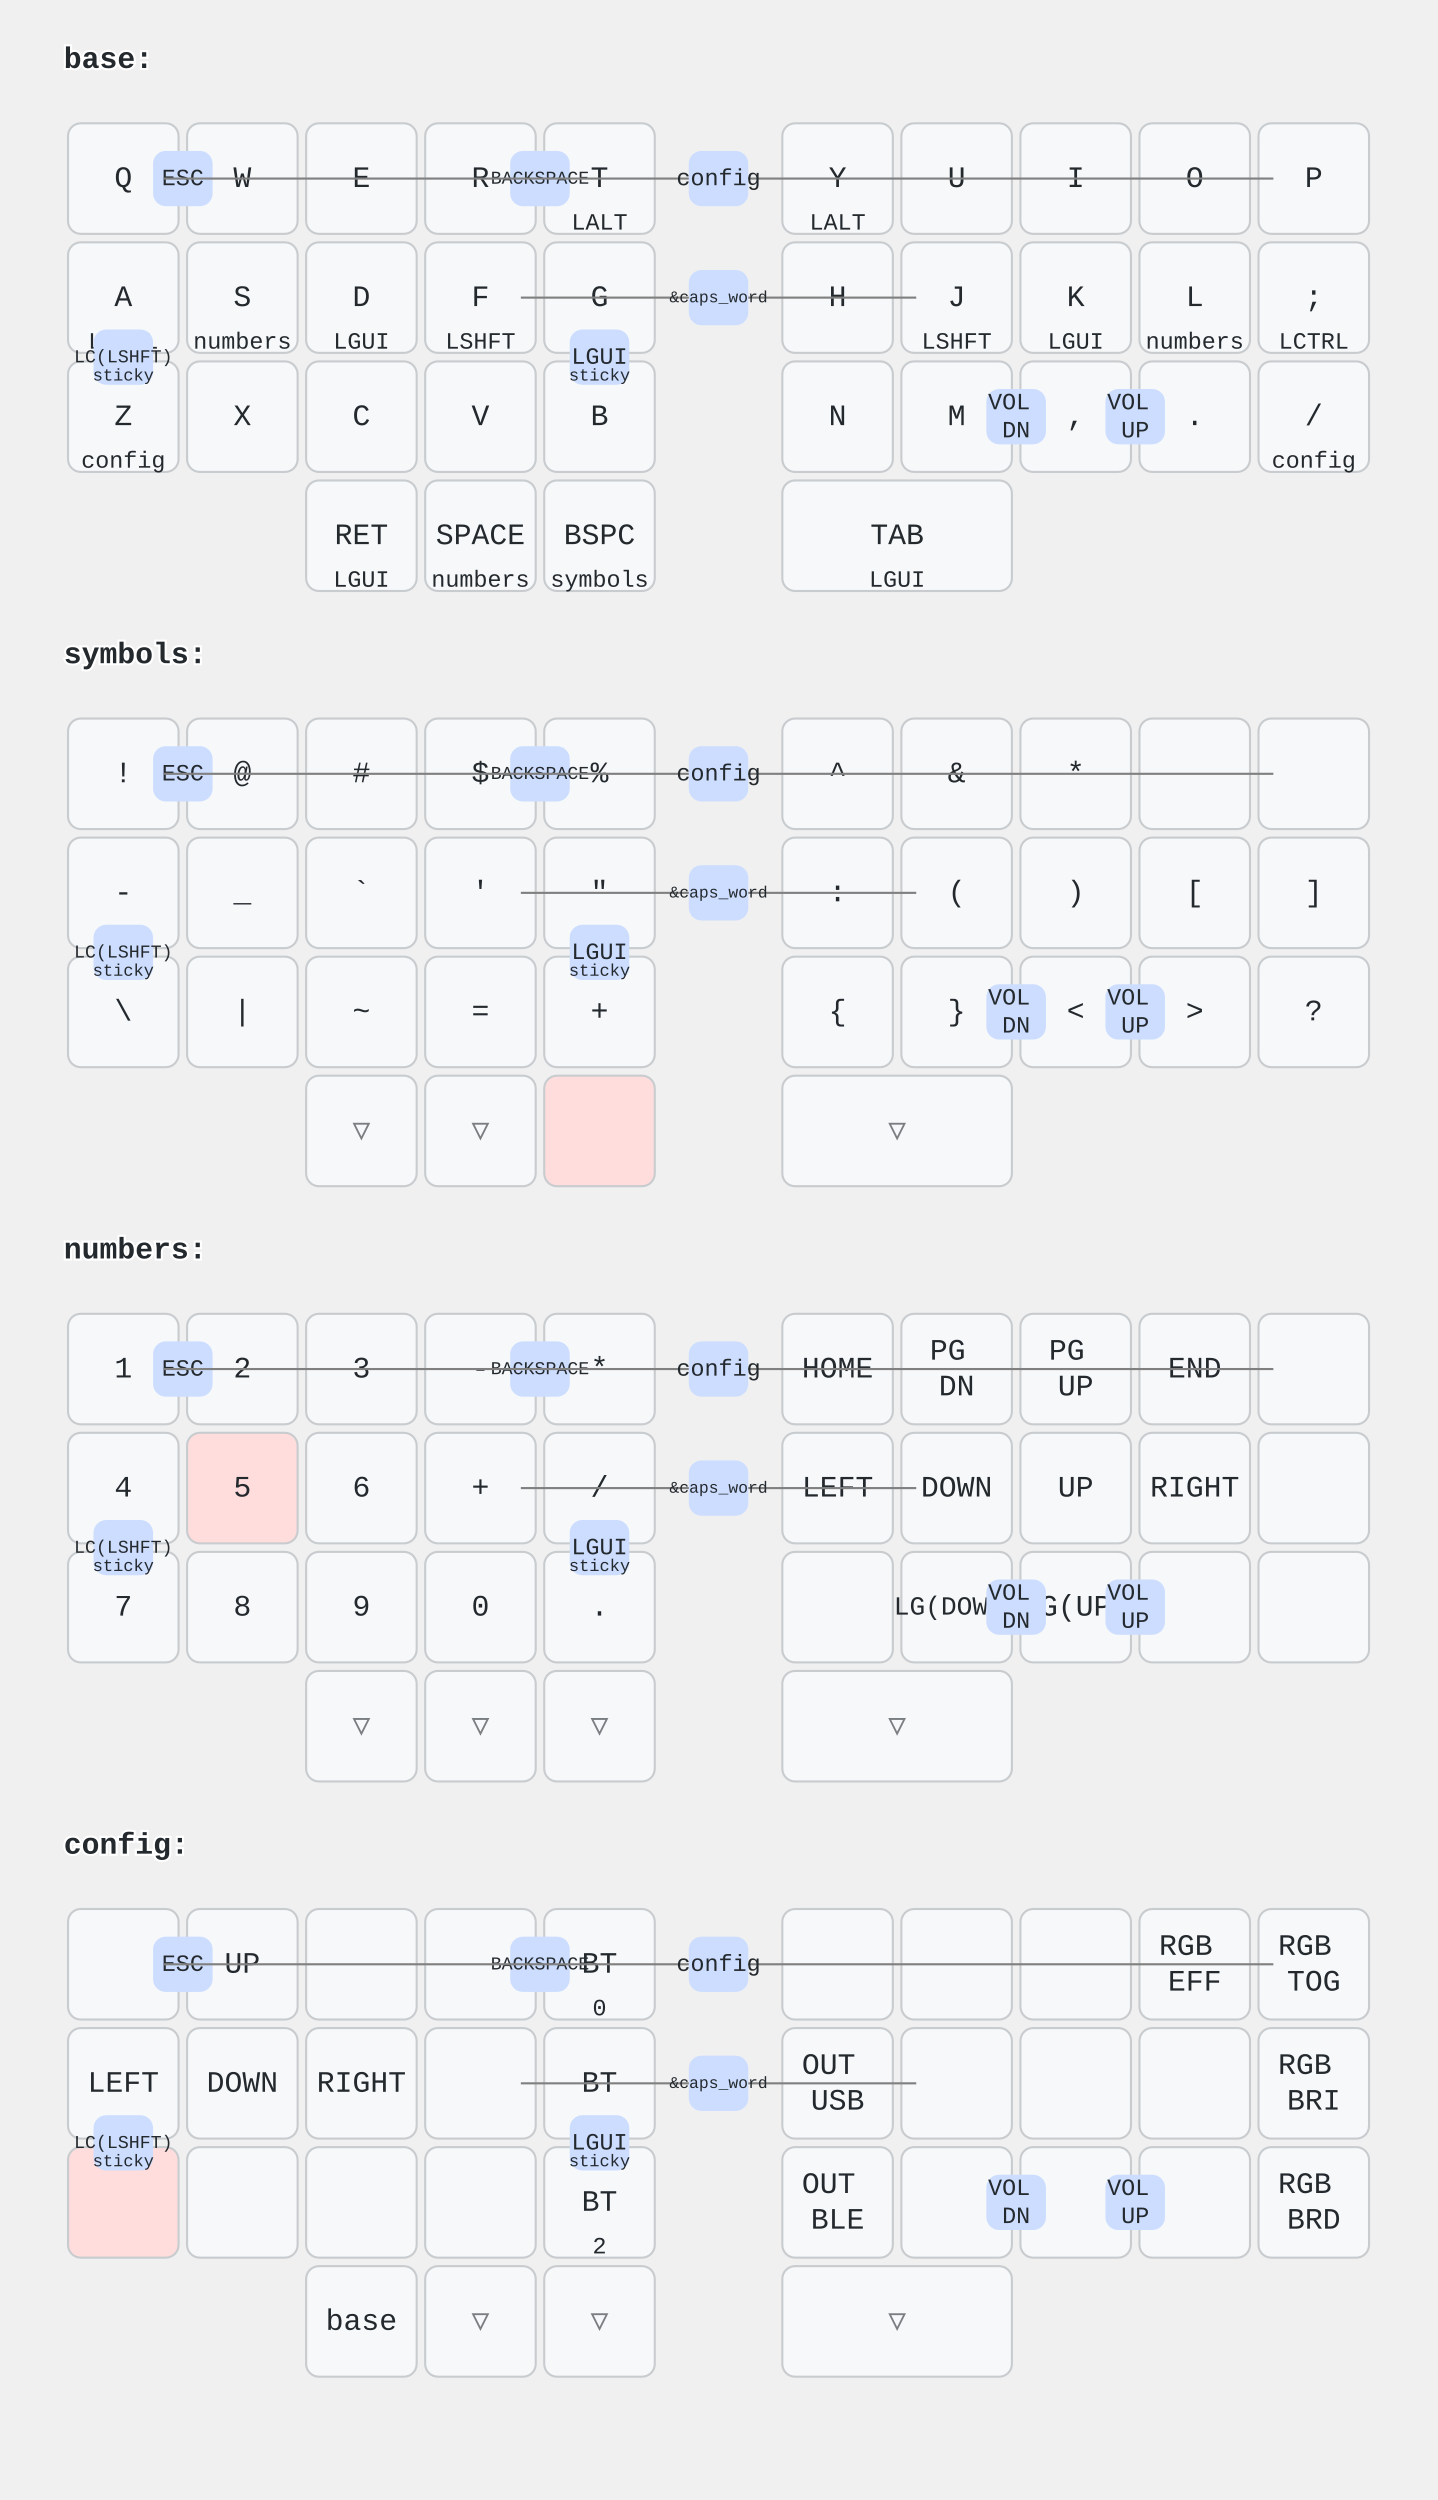
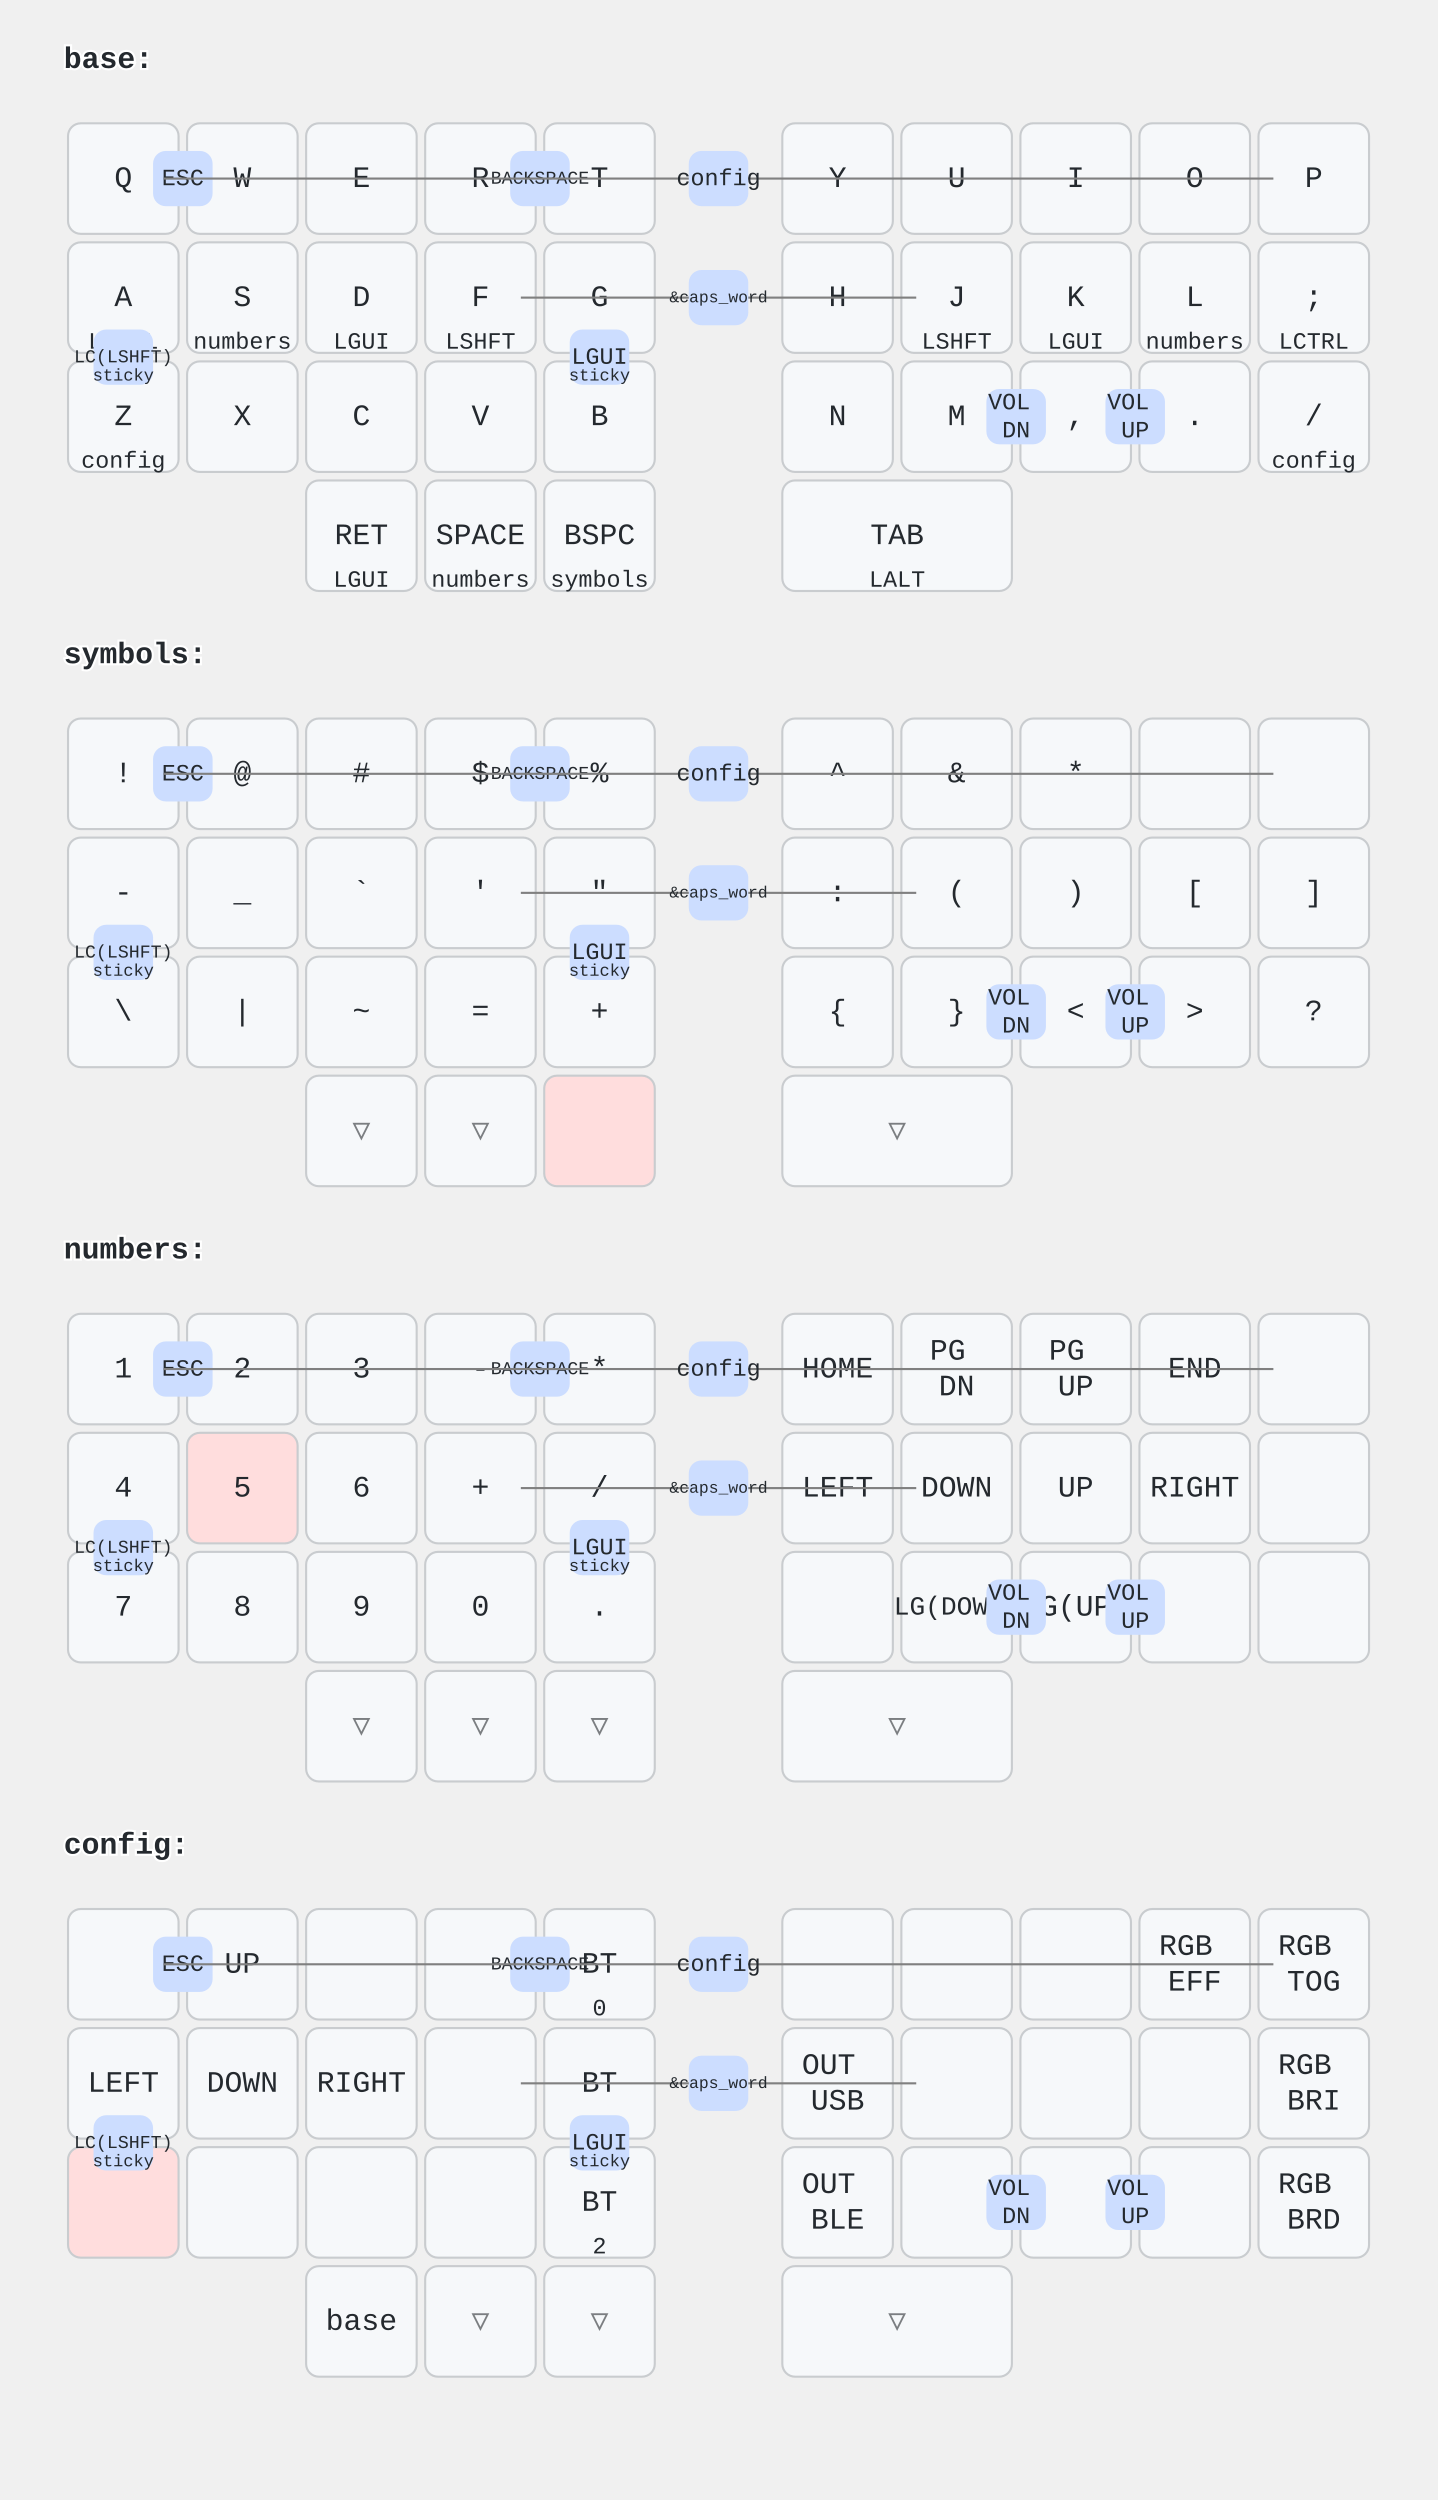
<svg xmlns="http://www.w3.org/2000/svg" width="676" height="1176" viewBox="0 0 676 1176" class="keymap">
  <style>/* inherit to force styles through use tags */
svg path {
    fill: inherit;
}

/* font and background color specifications */
svg.keymap {
    font-family: SFMono-Regular,Consolas,Liberation Mono,Menlo,monospace;
    font-size: 14px;
    font-kerning: normal;
    text-rendering: optimizeLegibility;
    fill: #24292e;
}

/* default key styling */
rect.key {
    fill: #f6f8fa;
    stroke: #c9cccf;
    stroke-width: 1;
}

/* default key side styling, only used is draw_key_sides is set */
rect.side {
    filter: brightness(90%);
}

/* color accent for combo boxes */
rect.combo, rect.combo-separate {
    fill: #cdf;
}

/* color accent for held keys */
rect.held, rect.combo.held {
    fill: #fdd;
}

/* color accent for ghost (optional) keys */
rect.ghost, rect.combo.ghost {
    stroke-dasharray: 4, 4;
    stroke-width: 2;
}

text {
    text-anchor: middle;
    dominant-baseline: middle;
}

/* styling for layer labels */
text.label {
    font-weight: bold;
    text-anchor: start;
    stroke: white;
    stroke-width: 2;
    paint-order: stroke;
}

/* styling for combo tap, and key hold/shifted label text */
text.combo, text.hold, text.shifted {
    font-size: 11px;
}

text.hold {
    text-anchor: middle;
    dominant-baseline: auto;
}

text.shifted {
    text-anchor: middle;
    dominant-baseline: hanging;
}

/* styling for hold/shifted label text in combo box */
text.combo.hold, text.combo.shifted {
    font-size: 8px;
}

/* lighter symbol for transparent keys */
text.trans {
    fill: #7b7e81;
}

/* styling for combo dendrons */
path.combo {
    stroke-width: 1;
    stroke: gray;
    fill: none;
}

/* Start Tabler Icons Cleanup */
/* cannot use height/width with glyphs */
.icon-tabler &gt; path {
    fill: inherit;
    stroke: inherit;
    stroke-width: 2;
}
/* hide tabler's default box */
.icon-tabler &gt; path[stroke="none"][fill="none"] {
    visibility: hidden;
}
/* End Tabler Icons Cleanup */
</style>
  <g transform="translate(30, 0)" class="layer-base">
    <text x="0" y="28" class="label">base:</text>
    <g transform="translate(0, 56)">
      <g transform="translate(28, 28)" class="key keypos-0">
        <rect rx="6" ry="6" x="-26" y="-26" width="52" height="52" class="key" />
        <text x="0" y="0" class="key tap">Q</text>
      </g>
      <g transform="translate(84, 28)" class="key keypos-1">
        <rect rx="6" ry="6" x="-26" y="-26" width="52" height="52" class="key" />
        <text x="0" y="0" class="key tap">W</text>
      </g>
      <g transform="translate(140, 28)" class="key keypos-2">
        <rect rx="6" ry="6" x="-26" y="-26" width="52" height="52" class="key" />
        <text x="0" y="0" class="key tap">E</text>
      </g>
      <g transform="translate(196, 28)" class="key keypos-3">
        <rect rx="6" ry="6" x="-26" y="-26" width="52" height="52" class="key" />
        <text x="0" y="0" class="key tap">R</text>
      </g>
      <g transform="translate(252, 28)" class="key keypos-4">
        <rect rx="6" ry="6" x="-26" y="-26" width="52" height="52" class="key" />
        <text x="0" y="0" class="key tap">T</text>
-         <text x="0" y="24" class="key hold">LALT</text>
      </g>
      <g transform="translate(364, 28)" class="key keypos-5">
        <rect rx="6" ry="6" x="-26" y="-26" width="52" height="52" class="key" />
        <text x="0" y="0" class="key tap">Y</text>
-         <text x="0" y="24" class="key hold">LALT</text>
      </g>
      <g transform="translate(420, 28)" class="key keypos-6">
        <rect rx="6" ry="6" x="-26" y="-26" width="52" height="52" class="key" />
        <text x="0" y="0" class="key tap">U</text>
      </g>
      <g transform="translate(476, 28)" class="key keypos-7">
        <rect rx="6" ry="6" x="-26" y="-26" width="52" height="52" class="key" />
        <text x="0" y="0" class="key tap">I</text>
      </g>
      <g transform="translate(532, 28)" class="key keypos-8">
        <rect rx="6" ry="6" x="-26" y="-26" width="52" height="52" class="key" />
        <text x="0" y="0" class="key tap">O</text>
      </g>
      <g transform="translate(588, 28)" class="key keypos-9">
        <rect rx="6" ry="6" x="-26" y="-26" width="52" height="52" class="key" />
        <text x="0" y="0" class="key tap">P</text>
      </g>
      <g transform="translate(28, 84)" class="key keypos-10">
        <rect rx="6" ry="6" x="-26" y="-26" width="52" height="52" class="key" />
        <text x="0" y="0" class="key tap">A</text>
        <text x="0" y="24" class="key hold">LCTRL</text>
      </g>
      <g transform="translate(84, 84)" class="key keypos-11">
        <rect rx="6" ry="6" x="-26" y="-26" width="52" height="52" class="key" />
        <text x="0" y="0" class="key tap">S</text>
        <text x="0" y="24" class="key hold">numbers</text>
      </g>
      <g transform="translate(140, 84)" class="key keypos-12">
        <rect rx="6" ry="6" x="-26" y="-26" width="52" height="52" class="key" />
        <text x="0" y="0" class="key tap">D</text>
        <text x="0" y="24" class="key hold">LGUI</text>
      </g>
      <g transform="translate(196, 84)" class="key keypos-13">
        <rect rx="6" ry="6" x="-26" y="-26" width="52" height="52" class="key" />
        <text x="0" y="0" class="key tap">F</text>
        <text x="0" y="24" class="key hold">LSHFT</text>
      </g>
      <g transform="translate(252, 84)" class="key keypos-14">
        <rect rx="6" ry="6" x="-26" y="-26" width="52" height="52" class="key" />
        <text x="0" y="0" class="key tap">G</text>
      </g>
      <g transform="translate(364, 84)" class="key keypos-15">
        <rect rx="6" ry="6" x="-26" y="-26" width="52" height="52" class="key" />
        <text x="0" y="0" class="key tap">H</text>
      </g>
      <g transform="translate(420, 84)" class="key keypos-16">
        <rect rx="6" ry="6" x="-26" y="-26" width="52" height="52" class="key" />
        <text x="0" y="0" class="key tap">J</text>
        <text x="0" y="24" class="key hold">LSHFT</text>
      </g>
      <g transform="translate(476, 84)" class="key keypos-17">
        <rect rx="6" ry="6" x="-26" y="-26" width="52" height="52" class="key" />
        <text x="0" y="0" class="key tap">K</text>
        <text x="0" y="24" class="key hold">LGUI</text>
      </g>
      <g transform="translate(532, 84)" class="key keypos-18">
        <rect rx="6" ry="6" x="-26" y="-26" width="52" height="52" class="key" />
        <text x="0" y="0" class="key tap">L</text>
        <text x="0" y="24" class="key hold">numbers</text>
      </g>
      <g transform="translate(588, 84)" class="key keypos-19">
        <rect rx="6" ry="6" x="-26" y="-26" width="52" height="52" class="key" />
        <text x="0" y="0" class="key tap">;</text>
        <text x="0" y="24" class="key hold">LCTRL</text>
      </g>
      <g transform="translate(28, 140)" class="key keypos-20">
        <rect rx="6" ry="6" x="-26" y="-26" width="52" height="52" class="key" />
        <text x="0" y="0" class="key tap">Z</text>
        <text x="0" y="24" class="key hold">config</text>
      </g>
      <g transform="translate(84, 140)" class="key keypos-21">
        <rect rx="6" ry="6" x="-26" y="-26" width="52" height="52" class="key" />
        <text x="0" y="0" class="key tap">X</text>
      </g>
      <g transform="translate(140, 140)" class="key keypos-22">
        <rect rx="6" ry="6" x="-26" y="-26" width="52" height="52" class="key" />
        <text x="0" y="0" class="key tap">C</text>
      </g>
      <g transform="translate(196, 140)" class="key keypos-23">
        <rect rx="6" ry="6" x="-26" y="-26" width="52" height="52" class="key" />
        <text x="0" y="0" class="key tap">V</text>
      </g>
      <g transform="translate(252, 140)" class="key keypos-24">
        <rect rx="6" ry="6" x="-26" y="-26" width="52" height="52" class="key" />
        <text x="0" y="0" class="key tap">B</text>
      </g>
      <g transform="translate(364, 140)" class="key keypos-25">
        <rect rx="6" ry="6" x="-26" y="-26" width="52" height="52" class="key" />
        <text x="0" y="0" class="key tap">N</text>
      </g>
      <g transform="translate(420, 140)" class="key keypos-26">
        <rect rx="6" ry="6" x="-26" y="-26" width="52" height="52" class="key" />
        <text x="0" y="0" class="key tap">M</text>
      </g>
      <g transform="translate(476, 140)" class="key keypos-27">
        <rect rx="6" ry="6" x="-26" y="-26" width="52" height="52" class="key" />
        <text x="0" y="0" class="key tap">,</text>
      </g>
      <g transform="translate(532, 140)" class="key keypos-28">
        <rect rx="6" ry="6" x="-26" y="-26" width="52" height="52" class="key" />
        <text x="0" y="0" class="key tap">.</text>
      </g>
      <g transform="translate(588, 140)" class="key keypos-29">
        <rect rx="6" ry="6" x="-26" y="-26" width="52" height="52" class="key" />
        <text x="0" y="0" class="key tap">/</text>
        <text x="0" y="24" class="key hold">config</text>
      </g>
      <g transform="translate(140, 196)" class="key keypos-30">
        <rect rx="6" ry="6" x="-26" y="-26" width="52" height="52" class="key" />
        <text x="0" y="0" class="key tap">RET</text>
        <text x="0" y="24" class="key hold">LGUI</text>
      </g>
      <g transform="translate(196, 196)" class="key keypos-31">
        <rect rx="6" ry="6" x="-26" y="-26" width="52" height="52" class="key" />
        <text x="0" y="0" class="key tap">SPACE</text>
        <text x="0" y="24" class="key hold">numbers</text>
      </g>
      <g transform="translate(252, 196)" class="key keypos-32">
        <rect rx="6" ry="6" x="-26" y="-26" width="52" height="52" class="key" />
        <text x="0" y="0" class="key tap">BSPC</text>
        <text x="0" y="24" class="key hold">symbols</text>
      </g>
      <g transform="translate(392, 196)" class="key keypos-33">
        <rect rx="6" ry="6" x="-54" y="-26" width="108" height="52" class="key" />
        <text x="0" y="0" class="key tap">TAB</text>
-         <text x="0" y="24" class="key hold">LGUI</text>
+         <text x="0" y="24" class="key hold">LALT</text>
      </g>
      <g class="combo combopos-0">
        <rect rx="6" ry="6" x="42" y="15" width="28" height="26" class="combo" />
        <text x="56" y="28" class="combo tap">ESC</text>
      </g>
      <g class="combo combopos-1">
        <rect rx="6" ry="6" x="238" y="99" width="28" height="26" class="combo" />
        <text x="252" y="112" class="combo tap">LGUI</text>
        <text x="252" y="123" class="combo hold">sticky</text>
      </g>
      <g class="combo combopos-2">
        <rect rx="6" ry="6" x="210" y="15" width="28" height="26" class="combo" />
        <text x="224" y="28" class="combo tap">
          <tspan style="font-size: 78%">BACKSPACE</tspan>
        </text>
      </g>
      <g class="combo combopos-3">
        <rect rx="6" ry="6" x="434" y="127" width="28" height="26" class="combo" />
        <text x="448" y="140" class="combo tap">
          <tspan x="448" dy="-0.6em">VOL</tspan>
          <tspan x="448" dy="1.2em">DN</tspan>
        </text>
      </g>
      <g class="combo combopos-4">
        <rect rx="6" ry="6" x="490" y="127" width="28" height="26" class="combo" />
        <text x="504" y="140" class="combo tap">
          <tspan x="504" dy="-0.6em">VOL</tspan>
          <tspan x="504" dy="1.2em">UP</tspan>
        </text>
      </g>
      <g class="combo combopos-5">
        <path d="M308,84 l-93,0" class="combo" />
        <path d="M308,84 l93,0" class="combo" />
        <rect rx="6" ry="6" x="294" y="71" width="28" height="26" class="combo" />
        <text x="308" y="84" class="combo tap">
          <tspan style="font-size: 70%">&amp;caps_word</tspan>
        </text>
      </g>
      <g class="combo combopos-6">
        <rect rx="6" ry="6" x="14" y="99" width="28" height="26" class="combo" />
        <text x="28" y="112" class="combo tap">
          <tspan style="font-size: 78%">LC(LSHFT)</tspan>
        </text>
        <text x="28" y="123" class="combo hold">sticky</text>
      </g>
      <g class="combo combopos-7">
        <path d="M308,28 l-261,0" class="combo" />
        <path d="M308,28 l261,0" class="combo" />
        <rect rx="6" ry="6" x="294" y="15" width="28" height="26" class="combo" />
        <text x="308" y="28" class="combo tap">config</text>
      </g>
    </g>
  </g>
  <g transform="translate(30, 280)" class="layer-symbols">
    <text x="0" y="28" class="label">symbols:</text>
    <g transform="translate(0, 56)">
      <g transform="translate(28, 28)" class="key keypos-0">
        <rect rx="6" ry="6" x="-26" y="-26" width="52" height="52" class="key" />
        <text x="0" y="0" class="key tap">!</text>
      </g>
      <g transform="translate(84, 28)" class="key keypos-1">
        <rect rx="6" ry="6" x="-26" y="-26" width="52" height="52" class="key" />
        <text x="0" y="0" class="key tap">@</text>
      </g>
      <g transform="translate(140, 28)" class="key keypos-2">
        <rect rx="6" ry="6" x="-26" y="-26" width="52" height="52" class="key" />
        <text x="0" y="0" class="key tap">#</text>
      </g>
      <g transform="translate(196, 28)" class="key keypos-3">
        <rect rx="6" ry="6" x="-26" y="-26" width="52" height="52" class="key" />
        <text x="0" y="0" class="key tap">$</text>
      </g>
      <g transform="translate(252, 28)" class="key keypos-4">
        <rect rx="6" ry="6" x="-26" y="-26" width="52" height="52" class="key" />
        <text x="0" y="0" class="key tap">%</text>
      </g>
      <g transform="translate(364, 28)" class="key keypos-5">
        <rect rx="6" ry="6" x="-26" y="-26" width="52" height="52" class="key" />
        <text x="0" y="0" class="key tap">^</text>
      </g>
      <g transform="translate(420, 28)" class="key keypos-6">
        <rect rx="6" ry="6" x="-26" y="-26" width="52" height="52" class="key" />
        <text x="0" y="0" class="key tap">&amp;</text>
      </g>
      <g transform="translate(476, 28)" class="key keypos-7">
        <rect rx="6" ry="6" x="-26" y="-26" width="52" height="52" class="key" />
        <text x="0" y="0" class="key tap">*</text>
      </g>
      <g transform="translate(532, 28)" class="key keypos-8">
        <rect rx="6" ry="6" x="-26" y="-26" width="52" height="52" class="key" />
      </g>
      <g transform="translate(588, 28)" class="key keypos-9">
        <rect rx="6" ry="6" x="-26" y="-26" width="52" height="52" class="key" />
      </g>
      <g transform="translate(28, 84)" class="key keypos-10">
        <rect rx="6" ry="6" x="-26" y="-26" width="52" height="52" class="key" />
        <text x="0" y="0" class="key tap">-</text>
      </g>
      <g transform="translate(84, 84)" class="key keypos-11">
        <rect rx="6" ry="6" x="-26" y="-26" width="52" height="52" class="key" />
        <text x="0" y="0" class="key tap">_</text>
      </g>
      <g transform="translate(140, 84)" class="key keypos-12">
        <rect rx="6" ry="6" x="-26" y="-26" width="52" height="52" class="key" />
        <text x="0" y="0" class="key tap">`</text>
      </g>
      <g transform="translate(196, 84)" class="key keypos-13">
        <rect rx="6" ry="6" x="-26" y="-26" width="52" height="52" class="key" />
        <text x="0" y="0" class="key tap">'</text>
      </g>
      <g transform="translate(252, 84)" class="key keypos-14">
        <rect rx="6" ry="6" x="-26" y="-26" width="52" height="52" class="key" />
        <text x="0" y="0" class="key tap">"</text>
      </g>
      <g transform="translate(364, 84)" class="key keypos-15">
        <rect rx="6" ry="6" x="-26" y="-26" width="52" height="52" class="key" />
        <text x="0" y="0" class="key tap">:</text>
      </g>
      <g transform="translate(420, 84)" class="key keypos-16">
        <rect rx="6" ry="6" x="-26" y="-26" width="52" height="52" class="key" />
        <text x="0" y="0" class="key tap">(</text>
      </g>
      <g transform="translate(476, 84)" class="key keypos-17">
        <rect rx="6" ry="6" x="-26" y="-26" width="52" height="52" class="key" />
        <text x="0" y="0" class="key tap">)</text>
      </g>
      <g transform="translate(532, 84)" class="key keypos-18">
        <rect rx="6" ry="6" x="-26" y="-26" width="52" height="52" class="key" />
        <text x="0" y="0" class="key tap">[</text>
      </g>
      <g transform="translate(588, 84)" class="key keypos-19">
        <rect rx="6" ry="6" x="-26" y="-26" width="52" height="52" class="key" />
        <text x="0" y="0" class="key tap">]</text>
      </g>
      <g transform="translate(28, 140)" class="key keypos-20">
        <rect rx="6" ry="6" x="-26" y="-26" width="52" height="52" class="key" />
        <text x="0" y="0" class="key tap">\</text>
      </g>
      <g transform="translate(84, 140)" class="key keypos-21">
        <rect rx="6" ry="6" x="-26" y="-26" width="52" height="52" class="key" />
        <text x="0" y="0" class="key tap">|</text>
      </g>
      <g transform="translate(140, 140)" class="key keypos-22">
        <rect rx="6" ry="6" x="-26" y="-26" width="52" height="52" class="key" />
        <text x="0" y="0" class="key tap">~</text>
      </g>
      <g transform="translate(196, 140)" class="key keypos-23">
        <rect rx="6" ry="6" x="-26" y="-26" width="52" height="52" class="key" />
        <text x="0" y="0" class="key tap">=</text>
      </g>
      <g transform="translate(252, 140)" class="key keypos-24">
        <rect rx="6" ry="6" x="-26" y="-26" width="52" height="52" class="key" />
        <text x="0" y="0" class="key tap">+</text>
      </g>
      <g transform="translate(364, 140)" class="key keypos-25">
        <rect rx="6" ry="6" x="-26" y="-26" width="52" height="52" class="key" />
        <text x="0" y="0" class="key tap">{</text>
      </g>
      <g transform="translate(420, 140)" class="key keypos-26">
        <rect rx="6" ry="6" x="-26" y="-26" width="52" height="52" class="key" />
        <text x="0" y="0" class="key tap">}</text>
      </g>
      <g transform="translate(476, 140)" class="key keypos-27">
        <rect rx="6" ry="6" x="-26" y="-26" width="52" height="52" class="key" />
        <text x="0" y="0" class="key tap">&lt;</text>
      </g>
      <g transform="translate(532, 140)" class="key keypos-28">
        <rect rx="6" ry="6" x="-26" y="-26" width="52" height="52" class="key" />
        <text x="0" y="0" class="key tap">&gt;</text>
      </g>
      <g transform="translate(588, 140)" class="key keypos-29">
        <rect rx="6" ry="6" x="-26" y="-26" width="52" height="52" class="key" />
        <text x="0" y="0" class="key tap">?</text>
      </g>
      <g transform="translate(140, 196)" class="key trans keypos-30">
        <rect rx="6" ry="6" x="-26" y="-26" width="52" height="52" class="key trans" />
        <text x="0" y="0" class="key trans tap">▽</text>
      </g>
      <g transform="translate(196, 196)" class="key trans keypos-31">
        <rect rx="6" ry="6" x="-26" y="-26" width="52" height="52" class="key trans" />
        <text x="0" y="0" class="key trans tap">▽</text>
      </g>
      <g transform="translate(252, 196)" class="key held keypos-32">
        <rect rx="6" ry="6" x="-26" y="-26" width="52" height="52" class="key held" />
      </g>
      <g transform="translate(392, 196)" class="key trans keypos-33">
        <rect rx="6" ry="6" x="-54" y="-26" width="108" height="52" class="key trans" />
        <text x="0" y="0" class="key trans tap">▽</text>
      </g>
      <g class="combo combopos-0">
        <rect rx="6" ry="6" x="42" y="15" width="28" height="26" class="combo" />
        <text x="56" y="28" class="combo tap">ESC</text>
      </g>
      <g class="combo combopos-1">
        <rect rx="6" ry="6" x="238" y="99" width="28" height="26" class="combo" />
        <text x="252" y="112" class="combo tap">LGUI</text>
        <text x="252" y="123" class="combo hold">sticky</text>
      </g>
      <g class="combo combopos-2">
        <rect rx="6" ry="6" x="210" y="15" width="28" height="26" class="combo" />
        <text x="224" y="28" class="combo tap">
          <tspan style="font-size: 78%">BACKSPACE</tspan>
        </text>
      </g>
      <g class="combo combopos-3">
        <rect rx="6" ry="6" x="434" y="127" width="28" height="26" class="combo" />
        <text x="448" y="140" class="combo tap">
          <tspan x="448" dy="-0.6em">VOL</tspan>
          <tspan x="448" dy="1.2em">DN</tspan>
        </text>
      </g>
      <g class="combo combopos-4">
        <rect rx="6" ry="6" x="490" y="127" width="28" height="26" class="combo" />
        <text x="504" y="140" class="combo tap">
          <tspan x="504" dy="-0.6em">VOL</tspan>
          <tspan x="504" dy="1.2em">UP</tspan>
        </text>
      </g>
      <g class="combo combopos-5">
        <path d="M308,84 l-93,0" class="combo" />
        <path d="M308,84 l93,0" class="combo" />
        <rect rx="6" ry="6" x="294" y="71" width="28" height="26" class="combo" />
        <text x="308" y="84" class="combo tap">
          <tspan style="font-size: 70%">&amp;caps_word</tspan>
        </text>
      </g>
      <g class="combo combopos-6">
        <rect rx="6" ry="6" x="14" y="99" width="28" height="26" class="combo" />
        <text x="28" y="112" class="combo tap">
          <tspan style="font-size: 78%">LC(LSHFT)</tspan>
        </text>
        <text x="28" y="123" class="combo hold">sticky</text>
      </g>
      <g class="combo combopos-7">
        <path d="M308,28 l-261,0" class="combo" />
        <path d="M308,28 l261,0" class="combo" />
        <rect rx="6" ry="6" x="294" y="15" width="28" height="26" class="combo" />
        <text x="308" y="28" class="combo tap">config</text>
      </g>
    </g>
  </g>
  <g transform="translate(30, 560)" class="layer-numbers">
    <text x="0" y="28" class="label">numbers:</text>
    <g transform="translate(0, 56)">
      <g transform="translate(28, 28)" class="key keypos-0">
        <rect rx="6" ry="6" x="-26" y="-26" width="52" height="52" class="key" />
        <text x="0" y="0" class="key tap">1</text>
      </g>
      <g transform="translate(84, 28)" class="key keypos-1">
        <rect rx="6" ry="6" x="-26" y="-26" width="52" height="52" class="key" />
        <text x="0" y="0" class="key tap">2</text>
      </g>
      <g transform="translate(140, 28)" class="key keypos-2">
        <rect rx="6" ry="6" x="-26" y="-26" width="52" height="52" class="key" />
        <text x="0" y="0" class="key tap">3</text>
      </g>
      <g transform="translate(196, 28)" class="key keypos-3">
        <rect rx="6" ry="6" x="-26" y="-26" width="52" height="52" class="key" />
        <text x="0" y="0" class="key tap">-</text>
      </g>
      <g transform="translate(252, 28)" class="key keypos-4">
        <rect rx="6" ry="6" x="-26" y="-26" width="52" height="52" class="key" />
        <text x="0" y="0" class="key tap">*</text>
      </g>
      <g transform="translate(364, 28)" class="key keypos-5">
        <rect rx="6" ry="6" x="-26" y="-26" width="52" height="52" class="key" />
        <text x="0" y="0" class="key tap">HOME</text>
      </g>
      <g transform="translate(420, 28)" class="key keypos-6">
        <rect rx="6" ry="6" x="-26" y="-26" width="52" height="52" class="key" />
        <text x="0" y="0" class="key tap">
          <tspan x="0" dy="-0.6em">PG</tspan>
          <tspan x="0" dy="1.2em">DN</tspan>
        </text>
      </g>
      <g transform="translate(476, 28)" class="key keypos-7">
        <rect rx="6" ry="6" x="-26" y="-26" width="52" height="52" class="key" />
        <text x="0" y="0" class="key tap">
          <tspan x="0" dy="-0.6em">PG</tspan>
          <tspan x="0" dy="1.2em">UP</tspan>
        </text>
      </g>
      <g transform="translate(532, 28)" class="key keypos-8">
        <rect rx="6" ry="6" x="-26" y="-26" width="52" height="52" class="key" />
        <text x="0" y="0" class="key tap">END</text>
      </g>
      <g transform="translate(588, 28)" class="key keypos-9">
        <rect rx="6" ry="6" x="-26" y="-26" width="52" height="52" class="key" />
      </g>
      <g transform="translate(28, 84)" class="key keypos-10">
        <rect rx="6" ry="6" x="-26" y="-26" width="52" height="52" class="key" />
        <text x="0" y="0" class="key tap">4</text>
      </g>
      <g transform="translate(84, 84)" class="key held keypos-11">
        <rect rx="6" ry="6" x="-26" y="-26" width="52" height="52" class="key held" />
        <text x="0" y="0" class="key held tap">5</text>
      </g>
      <g transform="translate(140, 84)" class="key keypos-12">
        <rect rx="6" ry="6" x="-26" y="-26" width="52" height="52" class="key" />
        <text x="0" y="0" class="key tap">6</text>
      </g>
      <g transform="translate(196, 84)" class="key keypos-13">
        <rect rx="6" ry="6" x="-26" y="-26" width="52" height="52" class="key" />
        <text x="0" y="0" class="key tap">+</text>
      </g>
      <g transform="translate(252, 84)" class="key keypos-14">
        <rect rx="6" ry="6" x="-26" y="-26" width="52" height="52" class="key" />
        <text x="0" y="0" class="key tap">/</text>
      </g>
      <g transform="translate(364, 84)" class="key keypos-15">
        <rect rx="6" ry="6" x="-26" y="-26" width="52" height="52" class="key" />
        <text x="0" y="0" class="key tap">LEFT</text>
      </g>
      <g transform="translate(420, 84)" class="key keypos-16">
        <rect rx="6" ry="6" x="-26" y="-26" width="52" height="52" class="key" />
        <text x="0" y="0" class="key tap">DOWN</text>
      </g>
      <g transform="translate(476, 84)" class="key keypos-17">
        <rect rx="6" ry="6" x="-26" y="-26" width="52" height="52" class="key" />
        <text x="0" y="0" class="key tap">UP</text>
      </g>
      <g transform="translate(532, 84)" class="key keypos-18">
        <rect rx="6" ry="6" x="-26" y="-26" width="52" height="52" class="key" />
        <text x="0" y="0" class="key tap">RIGHT</text>
      </g>
      <g transform="translate(588, 84)" class="key keypos-19">
        <rect rx="6" ry="6" x="-26" y="-26" width="52" height="52" class="key" />
      </g>
      <g transform="translate(28, 140)" class="key keypos-20">
        <rect rx="6" ry="6" x="-26" y="-26" width="52" height="52" class="key" />
        <text x="0" y="0" class="key tap">7</text>
      </g>
      <g transform="translate(84, 140)" class="key keypos-21">
        <rect rx="6" ry="6" x="-26" y="-26" width="52" height="52" class="key" />
        <text x="0" y="0" class="key tap">8</text>
      </g>
      <g transform="translate(140, 140)" class="key keypos-22">
        <rect rx="6" ry="6" x="-26" y="-26" width="52" height="52" class="key" />
        <text x="0" y="0" class="key tap">9</text>
      </g>
      <g transform="translate(196, 140)" class="key keypos-23">
        <rect rx="6" ry="6" x="-26" y="-26" width="52" height="52" class="key" />
        <text x="0" y="0" class="key tap">0</text>
      </g>
      <g transform="translate(252, 140)" class="key keypos-24">
        <rect rx="6" ry="6" x="-26" y="-26" width="52" height="52" class="key" />
        <text x="0" y="0" class="key tap">.</text>
      </g>
      <g transform="translate(364, 140)" class="key keypos-25">
        <rect rx="6" ry="6" x="-26" y="-26" width="52" height="52" class="key" />
      </g>
      <g transform="translate(420, 140)" class="key keypos-26">
        <rect rx="6" ry="6" x="-26" y="-26" width="52" height="52" class="key" />
        <text x="0" y="0" class="key tap">
          <tspan style="font-size: 88%">LG(DOWN)</tspan>
        </text>
      </g>
      <g transform="translate(476, 140)" class="key keypos-27">
        <rect rx="6" ry="6" x="-26" y="-26" width="52" height="52" class="key" />
        <text x="0" y="0" class="key tap">LG(UP)</text>
      </g>
      <g transform="translate(532, 140)" class="key keypos-28">
        <rect rx="6" ry="6" x="-26" y="-26" width="52" height="52" class="key" />
      </g>
      <g transform="translate(588, 140)" class="key keypos-29">
        <rect rx="6" ry="6" x="-26" y="-26" width="52" height="52" class="key" />
      </g>
      <g transform="translate(140, 196)" class="key trans keypos-30">
        <rect rx="6" ry="6" x="-26" y="-26" width="52" height="52" class="key trans" />
        <text x="0" y="0" class="key trans tap">▽</text>
      </g>
      <g transform="translate(196, 196)" class="key trans keypos-31">
        <rect rx="6" ry="6" x="-26" y="-26" width="52" height="52" class="key trans" />
        <text x="0" y="0" class="key trans tap">▽</text>
      </g>
      <g transform="translate(252, 196)" class="key trans keypos-32">
        <rect rx="6" ry="6" x="-26" y="-26" width="52" height="52" class="key trans" />
        <text x="0" y="0" class="key trans tap">▽</text>
      </g>
      <g transform="translate(392, 196)" class="key trans keypos-33">
        <rect rx="6" ry="6" x="-54" y="-26" width="108" height="52" class="key trans" />
        <text x="0" y="0" class="key trans tap">▽</text>
      </g>
      <g class="combo combopos-0">
        <rect rx="6" ry="6" x="42" y="15" width="28" height="26" class="combo" />
        <text x="56" y="28" class="combo tap">ESC</text>
      </g>
      <g class="combo combopos-1">
        <rect rx="6" ry="6" x="238" y="99" width="28" height="26" class="combo" />
        <text x="252" y="112" class="combo tap">LGUI</text>
        <text x="252" y="123" class="combo hold">sticky</text>
      </g>
      <g class="combo combopos-2">
        <rect rx="6" ry="6" x="210" y="15" width="28" height="26" class="combo" />
        <text x="224" y="28" class="combo tap">
          <tspan style="font-size: 78%">BACKSPACE</tspan>
        </text>
      </g>
      <g class="combo combopos-3">
        <rect rx="6" ry="6" x="434" y="127" width="28" height="26" class="combo" />
        <text x="448" y="140" class="combo tap">
          <tspan x="448" dy="-0.6em">VOL</tspan>
          <tspan x="448" dy="1.2em">DN</tspan>
        </text>
      </g>
      <g class="combo combopos-4">
        <rect rx="6" ry="6" x="490" y="127" width="28" height="26" class="combo" />
        <text x="504" y="140" class="combo tap">
          <tspan x="504" dy="-0.6em">VOL</tspan>
          <tspan x="504" dy="1.2em">UP</tspan>
        </text>
      </g>
      <g class="combo combopos-5">
        <path d="M308,84 l-93,0" class="combo" />
        <path d="M308,84 l93,0" class="combo" />
        <rect rx="6" ry="6" x="294" y="71" width="28" height="26" class="combo" />
        <text x="308" y="84" class="combo tap">
          <tspan style="font-size: 70%">&amp;caps_word</tspan>
        </text>
      </g>
      <g class="combo combopos-6">
        <rect rx="6" ry="6" x="14" y="99" width="28" height="26" class="combo" />
        <text x="28" y="112" class="combo tap">
          <tspan style="font-size: 78%">LC(LSHFT)</tspan>
        </text>
        <text x="28" y="123" class="combo hold">sticky</text>
      </g>
      <g class="combo combopos-7">
        <path d="M308,28 l-261,0" class="combo" />
        <path d="M308,28 l261,0" class="combo" />
        <rect rx="6" ry="6" x="294" y="15" width="28" height="26" class="combo" />
        <text x="308" y="28" class="combo tap">config</text>
      </g>
    </g>
  </g>
  <g transform="translate(30, 840)" class="layer-config">
    <text x="0" y="28" class="label">config:</text>
    <g transform="translate(0, 56)">
      <g transform="translate(28, 28)" class="key keypos-0">
        <rect rx="6" ry="6" x="-26" y="-26" width="52" height="52" class="key" />
      </g>
      <g transform="translate(84, 28)" class="key keypos-1">
        <rect rx="6" ry="6" x="-26" y="-26" width="52" height="52" class="key" />
        <text x="0" y="0" class="key tap">UP</text>
      </g>
      <g transform="translate(140, 28)" class="key keypos-2">
        <rect rx="6" ry="6" x="-26" y="-26" width="52" height="52" class="key" />
      </g>
      <g transform="translate(196, 28)" class="key keypos-3">
        <rect rx="6" ry="6" x="-26" y="-26" width="52" height="52" class="key" />
      </g>
      <g transform="translate(252, 28)" class="key keypos-4">
        <rect rx="6" ry="6" x="-26" y="-26" width="52" height="52" class="key" />
        <text x="0" y="0" class="key tap">BT</text>
        <text x="0" y="24" class="key hold">0</text>
      </g>
      <g transform="translate(364, 28)" class="key keypos-5">
        <rect rx="6" ry="6" x="-26" y="-26" width="52" height="52" class="key" />
      </g>
      <g transform="translate(420, 28)" class="key keypos-6">
        <rect rx="6" ry="6" x="-26" y="-26" width="52" height="52" class="key" />
      </g>
      <g transform="translate(476, 28)" class="key keypos-7">
        <rect rx="6" ry="6" x="-26" y="-26" width="52" height="52" class="key" />
      </g>
      <g transform="translate(532, 28)" class="key keypos-8">
        <rect rx="6" ry="6" x="-26" y="-26" width="52" height="52" class="key" />
        <text x="0" y="0" class="key tap">
          <tspan x="0" dy="-0.6em">RGB</tspan>
          <tspan x="0" dy="1.2em">EFF</tspan>
        </text>
      </g>
      <g transform="translate(588, 28)" class="key keypos-9">
        <rect rx="6" ry="6" x="-26" y="-26" width="52" height="52" class="key" />
        <text x="0" y="0" class="key tap">
          <tspan x="0" dy="-0.6em">RGB</tspan>
          <tspan x="0" dy="1.2em">TOG</tspan>
        </text>
      </g>
      <g transform="translate(28, 84)" class="key keypos-10">
        <rect rx="6" ry="6" x="-26" y="-26" width="52" height="52" class="key" />
        <text x="0" y="0" class="key tap">LEFT</text>
      </g>
      <g transform="translate(84, 84)" class="key keypos-11">
        <rect rx="6" ry="6" x="-26" y="-26" width="52" height="52" class="key" />
        <text x="0" y="0" class="key tap">DOWN</text>
      </g>
      <g transform="translate(140, 84)" class="key keypos-12">
        <rect rx="6" ry="6" x="-26" y="-26" width="52" height="52" class="key" />
        <text x="0" y="0" class="key tap">RIGHT</text>
      </g>
      <g transform="translate(196, 84)" class="key keypos-13">
        <rect rx="6" ry="6" x="-26" y="-26" width="52" height="52" class="key" />
      </g>
      <g transform="translate(252, 84)" class="key keypos-14">
        <rect rx="6" ry="6" x="-26" y="-26" width="52" height="52" class="key" />
        <text x="0" y="0" class="key tap">BT</text>
        <text x="0" y="24" class="key hold">1</text>
      </g>
      <g transform="translate(364, 84)" class="key keypos-15">
        <rect rx="6" ry="6" x="-26" y="-26" width="52" height="52" class="key" />
        <text x="0" y="0" class="key tap">
          <tspan x="0" dy="-0.6em">OUT</tspan>
          <tspan x="0" dy="1.2em">USB</tspan>
        </text>
      </g>
      <g transform="translate(420, 84)" class="key keypos-16">
        <rect rx="6" ry="6" x="-26" y="-26" width="52" height="52" class="key" />
      </g>
      <g transform="translate(476, 84)" class="key keypos-17">
        <rect rx="6" ry="6" x="-26" y="-26" width="52" height="52" class="key" />
      </g>
      <g transform="translate(532, 84)" class="key keypos-18">
        <rect rx="6" ry="6" x="-26" y="-26" width="52" height="52" class="key" />
      </g>
      <g transform="translate(588, 84)" class="key keypos-19">
        <rect rx="6" ry="6" x="-26" y="-26" width="52" height="52" class="key" />
        <text x="0" y="0" class="key tap">
          <tspan x="0" dy="-0.6em">RGB</tspan>
          <tspan x="0" dy="1.2em">BRI</tspan>
        </text>
      </g>
      <g transform="translate(28, 140)" class="key held keypos-20">
        <rect rx="6" ry="6" x="-26" y="-26" width="52" height="52" class="key held" />
      </g>
      <g transform="translate(84, 140)" class="key keypos-21">
        <rect rx="6" ry="6" x="-26" y="-26" width="52" height="52" class="key" />
      </g>
      <g transform="translate(140, 140)" class="key keypos-22">
        <rect rx="6" ry="6" x="-26" y="-26" width="52" height="52" class="key" />
      </g>
      <g transform="translate(196, 140)" class="key keypos-23">
        <rect rx="6" ry="6" x="-26" y="-26" width="52" height="52" class="key" />
      </g>
      <g transform="translate(252, 140)" class="key keypos-24">
        <rect rx="6" ry="6" x="-26" y="-26" width="52" height="52" class="key" />
        <text x="0" y="0" class="key tap">BT</text>
        <text x="0" y="24" class="key hold">2</text>
      </g>
      <g transform="translate(364, 140)" class="key keypos-25">
        <rect rx="6" ry="6" x="-26" y="-26" width="52" height="52" class="key" />
        <text x="0" y="0" class="key tap">
          <tspan x="0" dy="-0.6em">OUT</tspan>
          <tspan x="0" dy="1.2em">BLE</tspan>
        </text>
      </g>
      <g transform="translate(420, 140)" class="key keypos-26">
        <rect rx="6" ry="6" x="-26" y="-26" width="52" height="52" class="key" />
      </g>
      <g transform="translate(476, 140)" class="key keypos-27">
        <rect rx="6" ry="6" x="-26" y="-26" width="52" height="52" class="key" />
      </g>
      <g transform="translate(532, 140)" class="key keypos-28">
        <rect rx="6" ry="6" x="-26" y="-26" width="52" height="52" class="key" />
      </g>
      <g transform="translate(588, 140)" class="key keypos-29">
        <rect rx="6" ry="6" x="-26" y="-26" width="52" height="52" class="key" />
        <text x="0" y="0" class="key tap">
          <tspan x="0" dy="-0.6em">RGB</tspan>
          <tspan x="0" dy="1.2em">BRD</tspan>
        </text>
      </g>
      <g transform="translate(140, 196)" class="key keypos-30">
        <rect rx="6" ry="6" x="-26" y="-26" width="52" height="52" class="key" />
        <text x="0" y="0" class="key tap">base</text>
      </g>
      <g transform="translate(196, 196)" class="key trans keypos-31">
        <rect rx="6" ry="6" x="-26" y="-26" width="52" height="52" class="key trans" />
        <text x="0" y="0" class="key trans tap">▽</text>
      </g>
      <g transform="translate(252, 196)" class="key trans keypos-32">
        <rect rx="6" ry="6" x="-26" y="-26" width="52" height="52" class="key trans" />
        <text x="0" y="0" class="key trans tap">▽</text>
      </g>
      <g transform="translate(392, 196)" class="key trans keypos-33">
        <rect rx="6" ry="6" x="-54" y="-26" width="108" height="52" class="key trans" />
        <text x="0" y="0" class="key trans tap">▽</text>
      </g>
      <g class="combo combopos-0">
        <rect rx="6" ry="6" x="42" y="15" width="28" height="26" class="combo" />
        <text x="56" y="28" class="combo tap">ESC</text>
      </g>
      <g class="combo combopos-1">
        <rect rx="6" ry="6" x="238" y="99" width="28" height="26" class="combo" />
        <text x="252" y="112" class="combo tap">LGUI</text>
        <text x="252" y="123" class="combo hold">sticky</text>
      </g>
      <g class="combo combopos-2">
        <rect rx="6" ry="6" x="210" y="15" width="28" height="26" class="combo" />
        <text x="224" y="28" class="combo tap">
          <tspan style="font-size: 78%">BACKSPACE</tspan>
        </text>
      </g>
      <g class="combo combopos-3">
        <rect rx="6" ry="6" x="434" y="127" width="28" height="26" class="combo" />
        <text x="448" y="140" class="combo tap">
          <tspan x="448" dy="-0.6em">VOL</tspan>
          <tspan x="448" dy="1.2em">DN</tspan>
        </text>
      </g>
      <g class="combo combopos-4">
        <rect rx="6" ry="6" x="490" y="127" width="28" height="26" class="combo" />
        <text x="504" y="140" class="combo tap">
          <tspan x="504" dy="-0.6em">VOL</tspan>
          <tspan x="504" dy="1.2em">UP</tspan>
        </text>
      </g>
      <g class="combo combopos-5">
        <path d="M308,84 l-93,0" class="combo" />
        <path d="M308,84 l93,0" class="combo" />
        <rect rx="6" ry="6" x="294" y="71" width="28" height="26" class="combo" />
        <text x="308" y="84" class="combo tap">
          <tspan style="font-size: 70%">&amp;caps_word</tspan>
        </text>
      </g>
      <g class="combo combopos-6">
        <rect rx="6" ry="6" x="14" y="99" width="28" height="26" class="combo" />
        <text x="28" y="112" class="combo tap">
          <tspan style="font-size: 78%">LC(LSHFT)</tspan>
        </text>
        <text x="28" y="123" class="combo hold">sticky</text>
      </g>
      <g class="combo combopos-7">
        <path d="M308,28 l-261,0" class="combo" />
        <path d="M308,28 l261,0" class="combo" />
        <rect rx="6" ry="6" x="294" y="15" width="28" height="26" class="combo" />
        <text x="308" y="28" class="combo tap">config</text>
      </g>
    </g>
  </g>
</svg>
